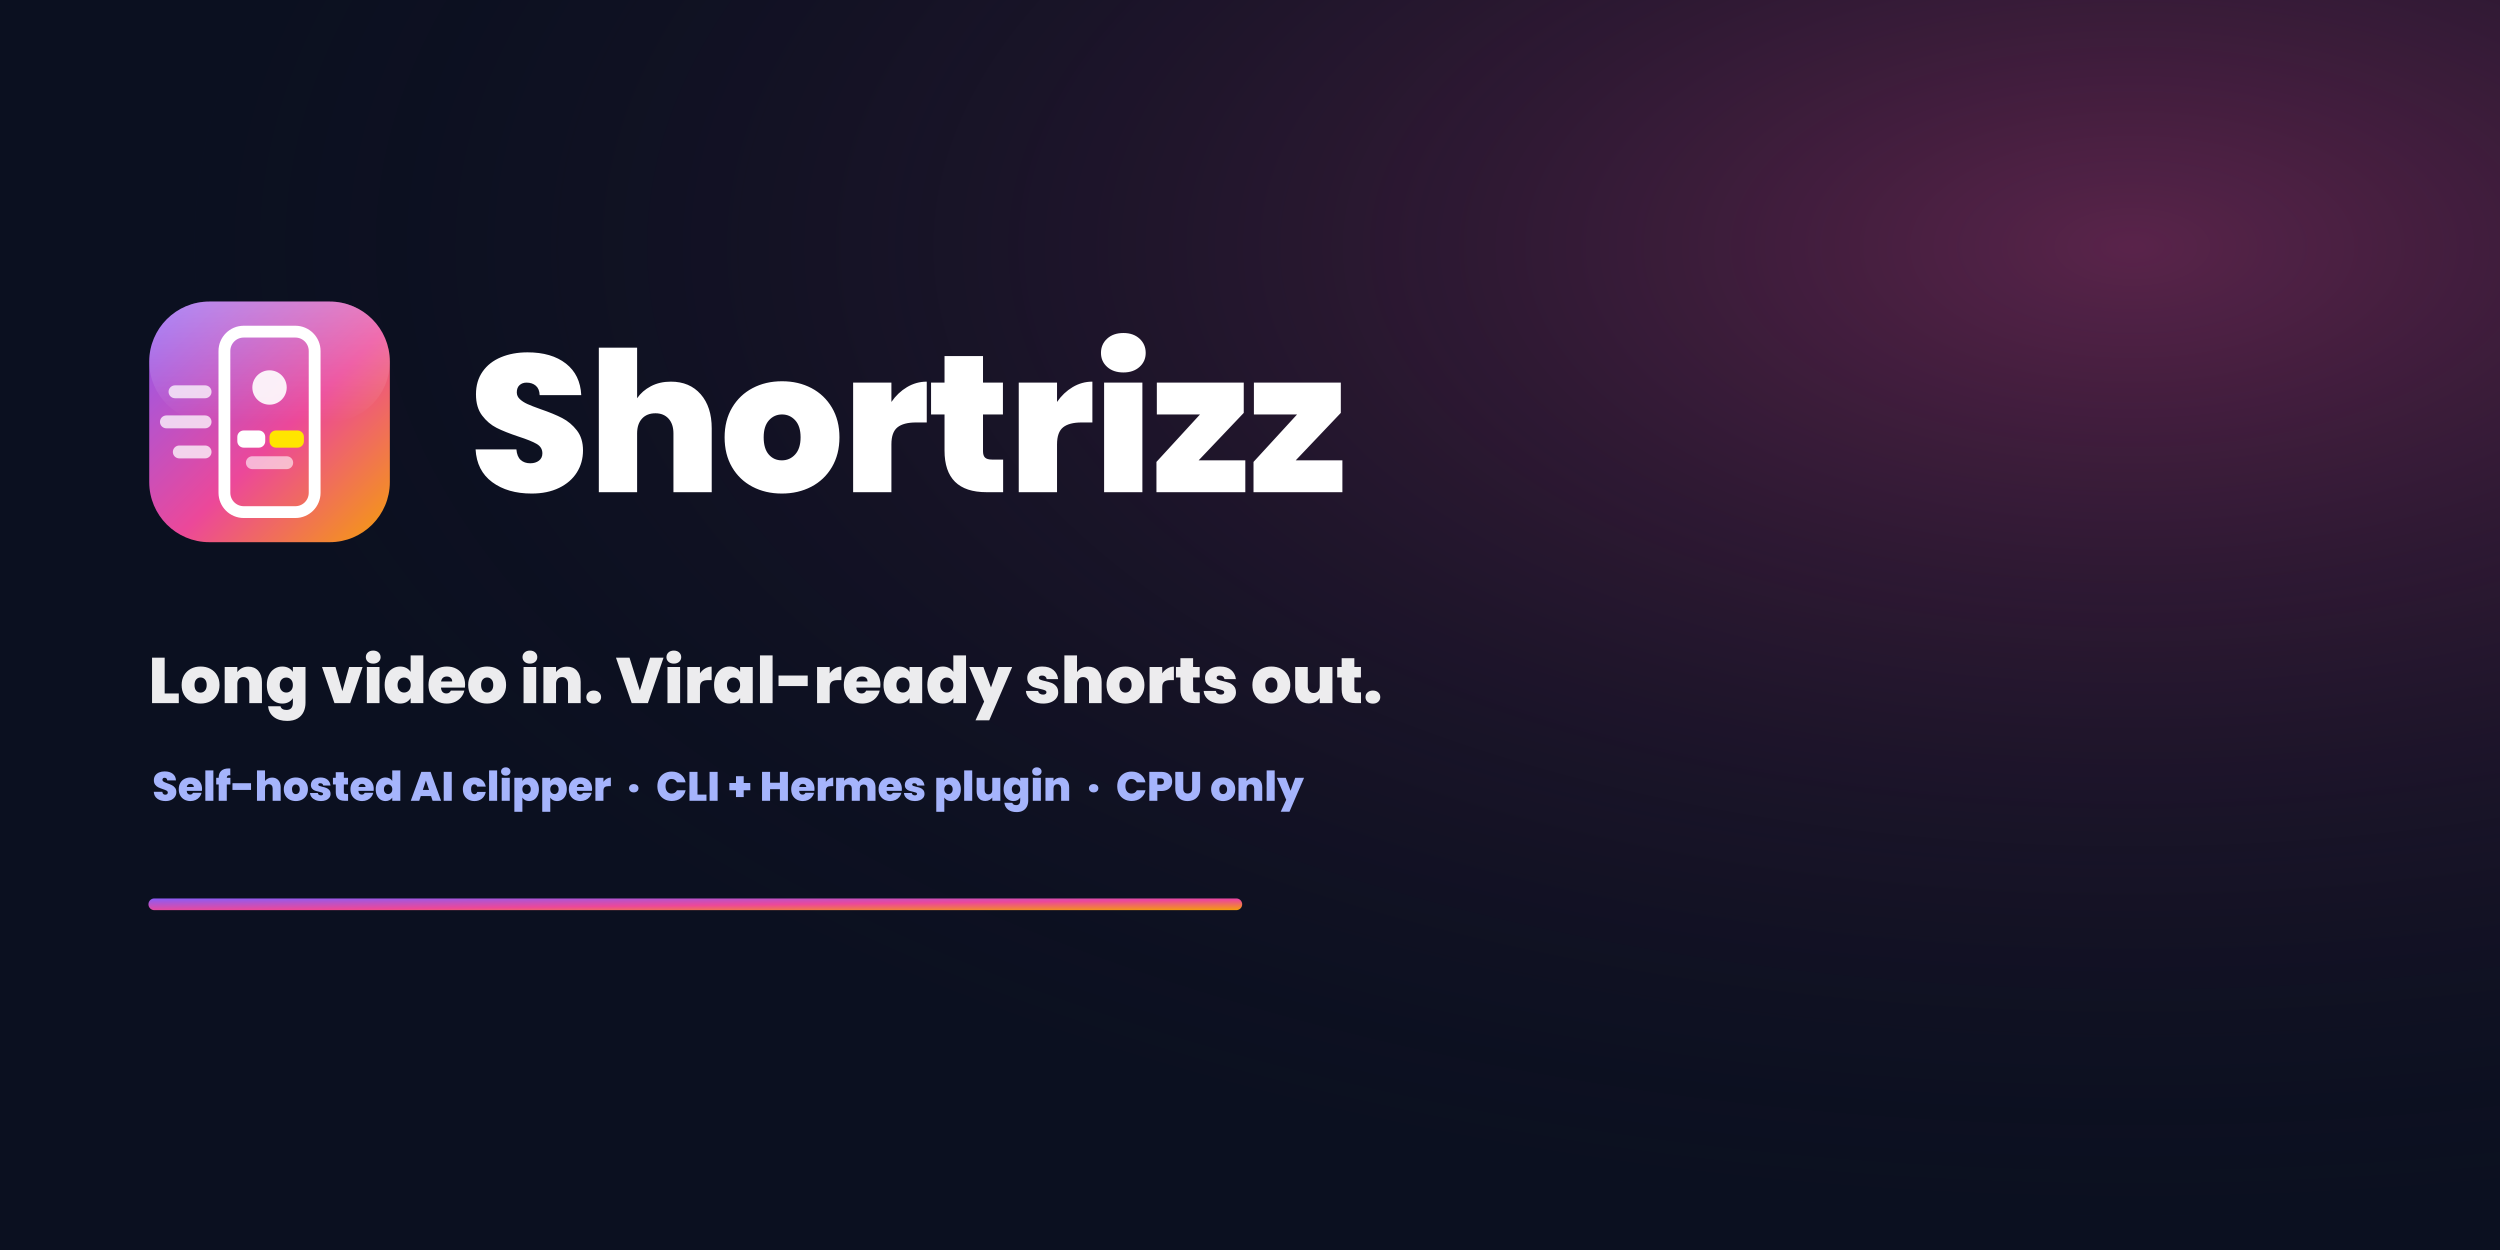
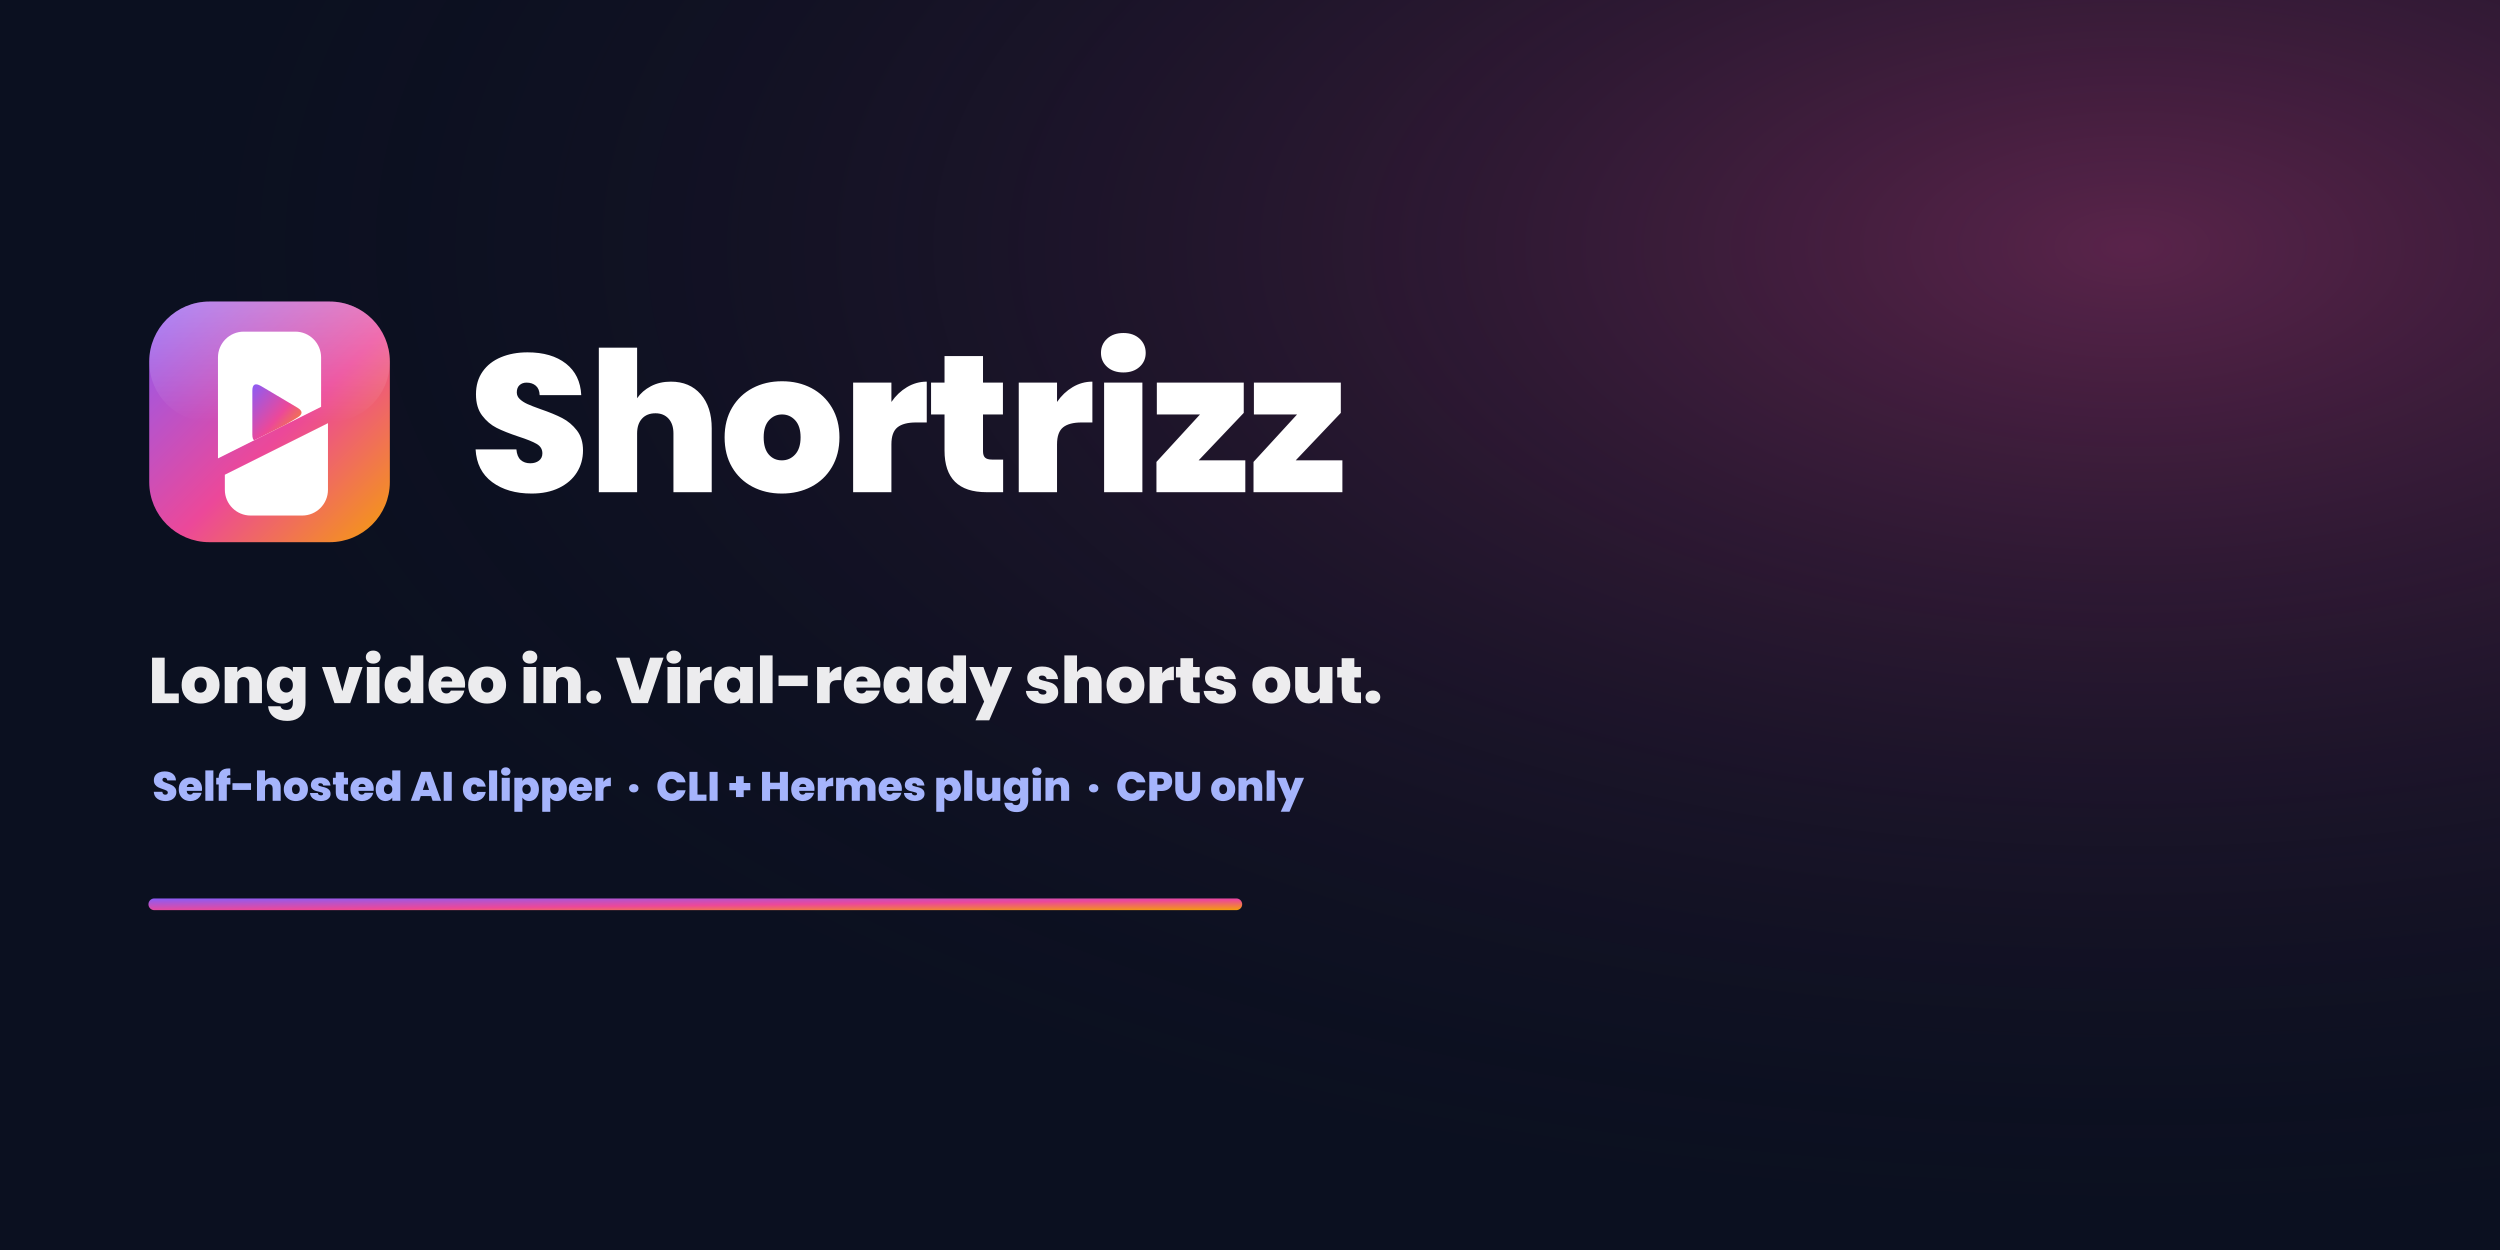
<svg xmlns="http://www.w3.org/2000/svg" width="1280" height="640" viewBox="0 0 1280 640">
  <defs>
    <linearGradient id="g" x1="0" y1="0" x2="1" y2="1">
      <stop offset="0" stop-color="#8b5cf6" />
      <stop offset="0.55" stop-color="#ec4899" />
      <stop offset="1" stop-color="#f59e0b" />
    </linearGradient>
    <linearGradient id="s" x1="0" y1="0" x2="0" y2="1">
      <stop offset="0" stop-color="#ffffff" stop-opacity="0.28" />
      <stop offset="1" stop-color="#ffffff" stop-opacity="0" />
    </linearGradient>
    <radialGradient id="glow" cx="0.85" cy="0.2" r="0.8">
      <stop offset="0" stop-color="#ec4899" stop-opacity="0.35" />
      <stop offset="1" stop-color="#0b1020" stop-opacity="0" />
    </radialGradient>
    <clipPath id="ph">
      <rect width="216" height="384" rx="22" />
    </clipPath>
  </defs>
  <rect width="1280" height="640" fill="#0b1020" />
  <rect width="1280" height="640" fill="url(#glow)" />
  <g transform="translate(72 150) scale(1.1)">
    <g transform="translate(0 0)">
+       <defs>
+         <clipPath id="bnt">
+           <path d="M0 0 H120 V35 L0 95 Z" />
+         </clipPath>
+         <clipPath id="bnb">
+           <path d="M0 101 L120 41 V120 H0 Z" />
+         </clipPath>
+       </defs>
      <rect x="4" y="4" width="112" height="112" rx="28" fill="url(#g)" />
      <rect x="4" y="4" width="112" height="56" rx="28" fill="url(#s)" />
-       <rect x="39" y="18" width="42" height="84" rx="9" fill="none" stroke="#ffffff" stroke-width="5.5" />
-       <circle cx="60" cy="44" r="8" fill="#ffffff" opacity="0.9" />
-       <rect x="45" y="64" width="13" height="8" rx="3" fill="#ffffff" />
-       <rect x="60" y="64" width="16" height="8" rx="3" fill="#ffe500" />
-       <rect x="49" y="76" width="22" height="6" rx="3" fill="#ffffff" opacity="0.6" />
-       <path d="M16 46 h14 M12 60 h18 M18 74 h12" stroke="#ffffff" stroke-width="6" stroke-linecap="round" opacity="0.75" />
+       <g clip-path="url(#bnt)">
+         <path fill="#ffffff" d="M48 18 H72 A12 12 0 0 1 84 30 V90 A12 12 0 0 1 72 102 H48 A12 12 0 0 1 36 90 V30 A12 12 0 0 1 48 18 Z" />
+         <path fill="url(#g)" d="M52 45.5 Q52 41 56 43.3 L73 53.4 Q76.8 55.7 73 58 L56 68.1 Q52 70.4 52 65.9 Z" />
+       </g>
+       <g transform="translate(3.2 1.6)">
+         <g clip-path="url(#bnb)">
+           <path fill="#ffffff" d="M48 18 H72 A12 12 0 0 1 84 30 V90 A12 12 0 0 1 72 102 H48 A12 12 0 0 1 36 90 V30 A12 12 0 0 1 48 18 Z" />
+           <path fill="url(#g)" d="M52 45.5 Q52 41 56 43.3 L73 53.4 Q76.8 55.7 73 58 L56 68.1 Q52 70.4 52 65.9 Z" />
+         </g>
+       </g>
    </g>
  </g>
  <g transform="translate(240 252)" fill="#ffffff">
    <path d="M3.5 -21.9H24.4Q24.7 -18.2 26.6 -16.5Q28.5 -14.8 31.5 -14.8Q34.2 -14.8 35.95 -16.15Q37.7 -17.5 37.7 -19.9Q37.7 -23.0 34.8 -24.7Q31.9 -26.4 25.4 -28.5Q18.5 -30.8 14.25 -32.95Q10.0 -35.1 6.85 -39.25Q3.7 -43.4 3.7 -50.1Q3.7 -56.9 7.1 -61.75Q10.5 -66.6 16.5 -69.1Q22.5 -71.6 30.1 -71.6Q42.4 -71.6 49.75 -65.85Q57.1 -60.1 57.6 -49.7H36.3Q36.2 -52.9 34.35 -54.5Q32.5 -56.1 29.6 -56.1Q27.4 -56.1 26.0 -54.8Q24.6 -53.5 24.6 -51.1Q24.6 -49.1 26.15 -47.65Q27.7 -46.2 30 -45.15Q32.3 -44.1 36.8 -42.5Q43.5 -40.2 47.85 -37.95Q52.2 -35.7 55.35 -31.65Q58.5 -27.6 58.5 -21.4Q58.5 -15.1 55.35 -10.1Q52.2 -5.1 46.25 -2.2Q40.3 0.7 32.2 0.7Q19.9 0.7 12 -5.15Q4.1 -11.0 3.5 -21.9ZM124.4 -32.7V0.0H104.8V-30.1Q104.8 -34.9 102.3 -37.65Q99.8 -40.4 95.6 -40.4Q91.2 -40.4 88.7 -37.65Q86.2 -34.9 86.2 -30.1V0.0H66.6V-74.0H86.2V-48.1Q88.8 -51.9 93.25 -54.25Q97.7 -56.6 103.5 -56.6Q113.1 -56.6 118.75 -50.15Q124.4 -43.7 124.4 -32.7ZM131 -28.1Q131 -36.8 134.85 -43.3Q138.7 -49.8 145.35 -53.3Q152 -56.8 160.4 -56.8Q168.8 -56.8 175.45 -53.3Q182.1 -49.8 185.95 -43.3Q189.8 -36.8 189.8 -28.1Q189.8 -19.4 185.95 -12.85Q182.1 -6.3 175.4 -2.8Q168.7 0.7 160.3 0.7Q151.9 0.7 145.25 -2.8Q138.6 -6.3 134.8 -12.8Q131 -19.3 131 -28.1ZM169.9 -28.1Q169.9 -33.8 167.15 -36.8Q164.4 -39.8 160.4 -39.8Q156.4 -39.8 153.7 -36.8Q151 -33.8 151 -28.1Q151 -22.3 153.6 -19.3Q156.2 -16.3 160.3 -16.3Q164.4 -16.3 167.15 -19.35Q169.9 -22.4 169.9 -28.1ZM234.5 -56.6V-35.7H229Q222.6 -35.7 219.5 -33.2Q216.4 -30.7 216.4 -24.5V0.0H196.8V-56.1H216.4V-46.2Q219.7 -51.0 224.4 -53.8Q229.1 -56.6 234.5 -56.6ZM273.6 -16.7V0.0H265.1Q243.6 0.0 243.6 -21.3V-39.8H236.7V-56.1H243.6V-69.7H263.3V-56.1H273.5V-39.8H263.3V-21.0Q263.3 -18.7 264.35 -17.7Q265.4 -16.7 267.9 -16.7ZM319.3 -56.6V-35.7H313.8Q307.4 -35.7 304.3 -33.2Q301.2 -30.7 301.2 -24.5V0.0H281.6V-56.1H301.2V-46.2Q304.5 -51.0 309.2 -53.8Q313.9 -56.6 319.3 -56.6ZM323.7 -71.3Q323.7 -75.7 326.85 -78.6Q330 -81.5 335.2 -81.5Q340.3 -81.5 343.45 -78.6Q346.6 -75.7 346.6 -71.3Q346.6 -67.0 343.45 -64.15Q340.3 -61.3 335.2 -61.3Q330 -61.3 326.85 -64.15Q323.7 -67.0 323.7 -71.3ZM344.9 -56.1V0.0H325.3V-56.1ZM373.7 -16.3H397.6V0.0H352.1V-15.5L374.4 -39.8H352.3V-56.1H396.8V-40.6ZM423.4 -16.3H447.3V0.0H401.8V-15.5L424.1 -39.8H402V-56.1H446.5V-40.6Z" />
  </g>
  <g transform="translate(76 360)" fill="#ffffff" opacity="0.92">
    <path d="M8.316 -4.95H15.543V0.0H1.848V-23.265H8.316ZM16.995 -9.273Q16.995 -12.144 18.266 -14.289Q19.536 -16.434 21.73 -17.589Q23.925 -18.744 26.697 -18.744Q29.469 -18.744 31.664 -17.589Q33.858 -16.434 35.129 -14.289Q36.399 -12.144 36.399 -9.273Q36.399 -6.402 35.129 -4.24Q33.858 -2.079 31.647 -0.924Q29.436 0.231 26.664 0.231Q23.892 0.231 21.697 -0.924Q19.503 -2.079 18.249 -4.224Q16.995 -6.369 16.995 -9.273ZM29.832 -9.273Q29.832 -11.154 28.925 -12.144Q28.017 -13.134 26.697 -13.134Q25.377 -13.134 24.486 -12.144Q23.595 -11.154 23.595 -9.273Q23.595 -7.359 24.453 -6.369Q25.311 -5.379 26.664 -5.379Q28.017 -5.379 28.925 -6.386Q29.832 -7.392 29.832 -9.273ZM58.113 -10.791V0.0H51.645V-9.933Q51.645 -11.517 50.82 -12.425Q49.995 -13.332 48.609 -13.332Q47.157 -13.332 46.332 -12.425Q45.507 -11.517 45.507 -9.933V0.0H39.039V-18.513H45.507V-15.873Q46.365 -17.127 47.817 -17.903Q49.269 -18.678 51.15 -18.678Q54.351 -18.678 56.232 -16.55Q58.113 -14.421 58.113 -10.791ZM73.953 -15.939V-18.513H80.421V-0.198Q80.421 2.409 79.431 4.505Q78.441 6.6 76.346 7.854Q74.25 9.108 71.049 9.108Q66.759 9.108 64.185 7.095Q61.611 5.082 61.248 1.617H67.617Q67.815 2.508 68.607 3.003Q69.399 3.498 70.653 3.498Q73.953 3.498 73.953 -0.198V-2.574Q73.194 -1.287 71.792 -0.528Q70.389 0.231 68.508 0.231Q66.297 0.231 64.499 -0.924Q62.7 -2.079 61.661 -4.24Q60.621 -6.402 60.621 -9.273Q60.621 -12.144 61.661 -14.289Q62.7 -16.434 64.499 -17.589Q66.297 -18.744 68.508 -18.744Q70.389 -18.744 71.792 -17.985Q73.194 -17.226 73.953 -15.939ZM70.587 -13.101Q69.135 -13.101 68.178 -12.095Q67.221 -11.088 67.221 -9.273Q67.221 -7.491 68.178 -6.452Q69.135 -5.412 70.587 -5.412Q72.006 -5.412 72.98 -6.435Q73.953 -7.458 73.953 -9.273Q73.953 -11.055 72.98 -12.078Q72.006 -13.101 70.587 -13.101ZM99.297 -6.105 102.762 -18.513H109.659L103.29 0.0H95.238L88.869 -18.513H95.766ZM111.309 -23.529Q111.309 -24.981 112.349 -25.938Q113.388 -26.895 115.104 -26.895Q116.787 -26.895 117.827 -25.938Q118.866 -24.981 118.866 -23.529Q118.866 -22.11 117.827 -21.169Q116.787 -20.229 115.104 -20.229Q113.388 -20.229 112.349 -21.169Q111.309 -22.11 111.309 -23.529ZM118.305 -18.513V0.0H111.837V-18.513ZM128.865 -18.744Q130.647 -18.744 132.049 -18.002Q133.452 -17.259 134.244 -15.972V-24.42H140.745V0.0H134.244V-2.574Q133.485 -1.287 132.099 -0.528Q130.713 0.231 128.832 0.231Q126.621 0.231 124.823 -0.924Q123.024 -2.079 121.984 -4.24Q120.945 -6.402 120.945 -9.273Q120.945 -12.144 121.984 -14.289Q123.024 -16.434 124.839 -17.589Q126.654 -18.744 128.865 -18.744ZM130.911 -13.101Q129.459 -13.101 128.502 -12.095Q127.545 -11.088 127.545 -9.273Q127.545 -7.491 128.502 -6.452Q129.459 -5.412 130.911 -5.412Q132.33 -5.412 133.304 -6.435Q134.277 -7.458 134.277 -9.273Q134.277 -11.055 133.304 -12.078Q132.33 -13.101 130.911 -13.101ZM162.03 -7.953H149.787Q149.886 -6.435 150.629 -5.693Q151.371 -4.95 152.526 -4.95Q154.143 -4.95 154.836 -6.402H161.733Q161.304 -4.488 160.067 -2.987Q158.829 -1.485 156.948 -0.627Q155.067 0.231 152.79 0.231Q150.051 0.231 147.923 -0.924Q145.794 -2.079 144.59 -4.224Q143.385 -6.369 143.385 -9.273Q143.385 -12.177 144.573 -14.306Q145.761 -16.434 147.89 -17.589Q150.018 -18.744 152.79 -18.744Q155.529 -18.744 157.641 -17.622Q159.753 -16.5 160.941 -14.405Q162.129 -12.309 162.129 -9.471Q162.129 -8.712 162.03 -7.953ZM155.529 -11.088Q155.529 -12.276 154.737 -12.953Q153.945 -13.629 152.757 -13.629Q151.569 -13.629 150.81 -12.986Q150.051 -12.342 149.82 -11.088ZM163.713 -9.273Q163.713 -12.144 164.984 -14.289Q166.254 -16.434 168.449 -17.589Q170.643 -18.744 173.415 -18.744Q176.187 -18.744 178.382 -17.589Q180.576 -16.434 181.847 -14.289Q183.117 -12.144 183.117 -9.273Q183.117 -6.402 181.847 -4.24Q180.576 -2.079 178.365 -0.924Q176.154 0.231 173.382 0.231Q170.61 0.231 168.416 -0.924Q166.221 -2.079 164.967 -4.224Q163.713 -6.369 163.713 -9.273ZM176.55 -9.273Q176.55 -11.154 175.643 -12.144Q174.735 -13.134 173.415 -13.134Q172.095 -13.134 171.204 -12.144Q170.313 -11.154 170.313 -9.273Q170.313 -7.359 171.171 -6.369Q172.029 -5.379 173.382 -5.379Q174.735 -5.379 175.643 -6.386Q176.55 -7.392 176.55 -9.273ZM191.532 -23.529Q191.532 -24.981 192.572 -25.938Q193.611 -26.895 195.327 -26.895Q197.01 -26.895 198.05 -25.938Q199.089 -24.981 199.089 -23.529Q199.089 -22.11 198.05 -21.169Q197.01 -20.229 195.327 -20.229Q193.611 -20.229 192.572 -21.169Q191.532 -22.11 191.532 -23.529ZM198.528 -18.513V0.0H192.06V-18.513ZM221.298 -10.791V0.0H214.83V-9.933Q214.83 -11.517 214.005 -12.425Q213.18 -13.332 211.794 -13.332Q210.342 -13.332 209.517 -12.425Q208.692 -11.517 208.692 -9.933V0.0H202.224V-18.513H208.692V-15.873Q209.55 -17.127 211.002 -17.903Q212.454 -18.678 214.335 -18.678Q217.536 -18.678 219.417 -16.55Q221.298 -14.421 221.298 -10.791ZM224.202 -3.069Q224.202 -4.521 225.242 -5.478Q226.281 -6.435 227.997 -6.435Q229.68 -6.435 230.72 -5.478Q231.759 -4.521 231.759 -3.069Q231.759 -1.65 230.72 -0.693Q229.68 0.264 227.997 0.264Q226.281 0.264 225.242 -0.676Q224.202 -1.617 224.202 -3.069ZM263.736 -23.265 255.717 0.0H247.434L239.382 -23.265H246.312L251.592 -6.468L256.839 -23.265ZM265.221 -23.529Q265.221 -24.981 266.26 -25.938Q267.3 -26.895 269.016 -26.895Q270.699 -26.895 271.739 -25.938Q272.778 -24.981 272.778 -23.529Q272.778 -22.11 271.739 -21.169Q270.699 -20.229 269.016 -20.229Q267.3 -20.229 266.26 -21.169Q265.221 -22.11 265.221 -23.529ZM272.217 -18.513V0.0H265.749V-18.513ZM288.354 -18.678V-11.781H286.539Q284.427 -11.781 283.404 -10.956Q282.381 -10.131 282.381 -8.085V0.0H275.913V-18.513H282.381V-15.246Q283.47 -16.83 285.021 -17.754Q286.572 -18.678 288.354 -18.678ZM297.495 -18.744Q299.409 -18.744 300.795 -17.985Q302.181 -17.226 302.94 -15.939V-18.513H309.408V0.0H302.94V-2.574Q302.181 -1.287 300.779 -0.528Q299.376 0.231 297.495 0.231Q295.284 0.231 293.486 -0.924Q291.687 -2.079 290.647 -4.24Q289.608 -6.402 289.608 -9.273Q289.608 -12.144 290.647 -14.289Q291.687 -16.434 293.486 -17.589Q295.284 -18.744 297.495 -18.744ZM299.574 -13.101Q298.122 -13.101 297.165 -12.095Q296.208 -11.088 296.208 -9.273Q296.208 -7.491 297.165 -6.452Q298.122 -5.412 299.574 -5.412Q300.993 -5.412 301.966 -6.435Q302.94 -7.458 302.94 -9.273Q302.94 -11.055 301.966 -12.078Q300.993 -13.101 299.574 -13.101ZM319.572 -24.42V0.0H313.104V-24.42ZM337.557 -14.124V-8.745H322.608V-14.124ZM354.783 -18.678V-11.781H352.968Q350.856 -11.781 349.833 -10.956Q348.81 -10.131 348.81 -8.085V0.0H342.342V-18.513H348.81V-15.246Q349.899 -16.83 351.45 -17.754Q353.001 -18.678 354.783 -18.678ZM374.682 -7.953H362.439Q362.538 -6.435 363.28 -5.693Q364.023 -4.95 365.178 -4.95Q366.795 -4.95 367.488 -6.402H374.385Q373.956 -4.488 372.718 -2.987Q371.481 -1.485 369.6 -0.627Q367.719 0.231 365.442 0.231Q362.703 0.231 360.574 -0.924Q358.446 -2.079 357.241 -4.224Q356.037 -6.369 356.037 -9.273Q356.037 -12.177 357.225 -14.306Q358.413 -16.434 360.541 -17.589Q362.67 -18.744 365.442 -18.744Q368.181 -18.744 370.293 -17.622Q372.405 -16.5 373.593 -14.405Q374.781 -12.309 374.781 -9.471Q374.781 -8.712 374.682 -7.953ZM368.181 -11.088Q368.181 -12.276 367.389 -12.953Q366.597 -13.629 365.409 -13.629Q364.221 -13.629 363.462 -12.986Q362.703 -12.342 362.472 -11.088ZM384.252 -18.744Q386.166 -18.744 387.552 -17.985Q388.938 -17.226 389.697 -15.939V-18.513H396.165V0.0H389.697V-2.574Q388.938 -1.287 387.535 -0.528Q386.133 0.231 384.252 0.231Q382.041 0.231 380.242 -0.924Q378.444 -2.079 377.404 -4.24Q376.365 -6.402 376.365 -9.273Q376.365 -12.144 377.404 -14.289Q378.444 -16.434 380.242 -17.589Q382.041 -18.744 384.252 -18.744ZM386.331 -13.101Q384.879 -13.101 383.922 -12.095Q382.965 -11.088 382.965 -9.273Q382.965 -7.491 383.922 -6.452Q384.879 -5.412 386.331 -5.412Q387.75 -5.412 388.723 -6.435Q389.697 -7.458 389.697 -9.273Q389.697 -11.055 388.723 -12.078Q387.75 -13.101 386.331 -13.101ZM406.725 -18.744Q408.507 -18.744 409.909 -18.002Q411.312 -17.259 412.104 -15.972V-24.42H418.605V0.0H412.104V-2.574Q411.345 -1.287 409.959 -0.528Q408.573 0.231 406.692 0.231Q404.481 0.231 402.682 -0.924Q400.884 -2.079 399.844 -4.24Q398.805 -6.402 398.805 -9.273Q398.805 -12.144 399.844 -14.289Q400.884 -16.434 402.699 -17.589Q404.514 -18.744 406.725 -18.744ZM408.771 -13.101Q407.319 -13.101 406.362 -12.095Q405.405 -11.088 405.405 -9.273Q405.405 -7.491 406.362 -6.452Q407.319 -5.412 408.771 -5.412Q410.19 -5.412 411.163 -6.435Q412.137 -7.458 412.137 -9.273Q412.137 -11.055 411.163 -12.078Q410.19 -13.101 408.771 -13.101ZM442.233 -18.513 430.485 8.811H423.456L427.878 -0.792L420.288 -18.513H427.482L431.376 -8.019L435.138 -18.513ZM449.262 -6.237H455.532Q455.664 -5.346 456.357 -4.851Q457.05 -4.356 458.073 -4.356Q458.865 -4.356 459.327 -4.686Q459.789 -5.016 459.789 -5.544Q459.789 -6.237 459.03 -6.567Q458.271 -6.897 456.522 -7.293Q454.542 -7.689 453.222 -8.184Q451.902 -8.679 450.928 -9.801Q449.955 -10.923 449.955 -12.837Q449.955 -14.487 450.846 -15.823Q451.737 -17.16 453.469 -17.952Q455.202 -18.744 457.644 -18.744Q461.274 -18.744 463.353 -16.962Q465.432 -15.18 465.762 -12.276H459.921Q459.756 -13.167 459.145 -13.646Q458.535 -14.124 457.512 -14.124Q456.72 -14.124 456.307 -13.827Q455.895 -13.53 455.895 -13.002Q455.895 -12.342 456.654 -11.995Q457.413 -11.649 459.096 -11.286Q461.109 -10.857 462.445 -10.329Q463.782 -9.801 464.788 -8.63Q465.795 -7.458 465.795 -5.445Q465.795 -3.828 464.854 -2.541Q463.914 -1.254 462.181 -0.511Q460.449 0.231 458.106 0.231Q455.598 0.231 453.634 -0.61Q451.671 -1.452 450.532 -2.921Q449.394 -4.389 449.262 -6.237ZM488.037 -10.791V0.0H481.569V-9.933Q481.569 -11.517 480.744 -12.425Q479.919 -13.332 478.533 -13.332Q477.081 -13.332 476.256 -12.425Q475.431 -11.517 475.431 -9.933V0.0H468.963V-24.42H475.431V-15.873Q476.289 -17.127 477.757 -17.903Q479.226 -18.678 481.14 -18.678Q484.308 -18.678 486.172 -16.55Q488.037 -14.421 488.037 -10.791ZM490.545 -9.273Q490.545 -12.144 491.815 -14.289Q493.086 -16.434 495.28 -17.589Q497.475 -18.744 500.247 -18.744Q503.019 -18.744 505.213 -17.589Q507.408 -16.434 508.678 -14.289Q509.949 -12.144 509.949 -9.273Q509.949 -6.402 508.678 -4.24Q507.408 -2.079 505.197 -0.924Q502.986 0.231 500.214 0.231Q497.442 0.231 495.247 -0.924Q493.053 -2.079 491.799 -4.224Q490.545 -6.369 490.545 -9.273ZM503.382 -9.273Q503.382 -11.154 502.474 -12.144Q501.567 -13.134 500.247 -13.134Q498.927 -13.134 498.036 -12.144Q497.145 -11.154 497.145 -9.273Q497.145 -7.359 498.003 -6.369Q498.861 -5.379 500.214 -5.379Q501.567 -5.379 502.474 -6.386Q503.382 -7.392 503.382 -9.273ZM525.03 -18.678V-11.781H523.215Q521.103 -11.781 520.08 -10.956Q519.057 -10.131 519.057 -8.085V0.0H512.589V-18.513H519.057V-15.246Q520.146 -16.83 521.697 -17.754Q523.248 -18.678 525.03 -18.678ZM538.263 -5.511V0.0H535.458Q528.363 0.0 528.363 -7.029V-13.134H526.086V-18.513H528.363V-23.001H534.864V-18.513H538.23V-13.134H534.864V-6.93Q534.864 -6.171 535.21 -5.841Q535.557 -5.511 536.382 -5.511ZM540.276 -6.237H546.546Q546.678 -5.346 547.371 -4.851Q548.064 -4.356 549.087 -4.356Q549.879 -4.356 550.341 -4.686Q550.803 -5.016 550.803 -5.544Q550.803 -6.237 550.044 -6.567Q549.285 -6.897 547.536 -7.293Q545.556 -7.689 544.236 -8.184Q542.916 -8.679 541.942 -9.801Q540.969 -10.923 540.969 -12.837Q540.969 -14.487 541.86 -15.823Q542.751 -17.16 544.483 -17.952Q546.216 -18.744 548.658 -18.744Q552.288 -18.744 554.367 -16.962Q556.446 -15.18 556.776 -12.276H550.935Q550.77 -13.167 550.159 -13.646Q549.549 -14.124 548.526 -14.124Q547.734 -14.124 547.321 -13.827Q546.909 -13.53 546.909 -13.002Q546.909 -12.342 547.668 -11.995Q548.427 -11.649 550.11 -11.286Q552.123 -10.857 553.459 -10.329Q554.796 -9.801 555.802 -8.63Q556.809 -7.458 556.809 -5.445Q556.809 -3.828 555.868 -2.541Q554.928 -1.254 553.195 -0.511Q551.463 0.231 549.12 0.231Q546.612 0.231 544.648 -0.61Q542.685 -1.452 541.546 -2.921Q540.408 -4.389 540.276 -6.237ZM565.224 -9.273Q565.224 -12.144 566.494 -14.289Q567.765 -16.434 569.959 -17.589Q572.154 -18.744 574.926 -18.744Q577.698 -18.744 579.892 -17.589Q582.087 -16.434 583.357 -14.289Q584.628 -12.144 584.628 -9.273Q584.628 -6.402 583.357 -4.24Q582.087 -2.079 579.876 -0.924Q577.665 0.231 574.893 0.231Q572.121 0.231 569.926 -0.924Q567.732 -2.079 566.478 -4.224Q565.224 -6.369 565.224 -9.273ZM578.061 -9.273Q578.061 -11.154 577.153 -12.144Q576.246 -13.134 574.926 -13.134Q573.606 -13.134 572.715 -12.144Q571.824 -11.154 571.824 -9.273Q571.824 -7.359 572.682 -6.369Q573.54 -5.379 574.893 -5.379Q576.246 -5.379 577.153 -6.386Q578.061 -7.392 578.061 -9.273ZM606.21 -18.513V0.0H599.709V-2.64Q598.884 -1.386 597.432 -0.611Q595.98 0.165 594.099 0.165Q590.865 0.165 589 -1.964Q587.136 -4.092 587.136 -7.755V-18.513H593.571V-8.58Q593.571 -6.996 594.412 -6.088Q595.254 -5.181 596.64 -5.181Q598.059 -5.181 598.884 -6.088Q599.709 -6.996 599.709 -8.58V-18.513ZM620.829 -5.511V0.0H618.024Q610.929 0.0 610.929 -7.029V-13.134H608.652V-18.513H610.929V-23.001H617.43V-18.513H620.796V-13.134H617.43V-6.93Q617.43 -6.171 617.776 -5.841Q618.123 -5.511 618.948 -5.511ZM623.139 -3.069Q623.139 -4.521 624.178 -5.478Q625.218 -6.435 626.934 -6.435Q628.617 -6.435 629.656 -5.478Q630.696 -4.521 630.696 -3.069Q630.696 -1.65 629.656 -0.693Q628.617 0.264 626.934 0.264Q625.218 0.264 624.178 -0.676Q623.139 -1.617 623.139 -3.069Z" />
  </g>
  <g transform="translate(78 410)" fill="#a5b4fc">
    <path d="M0.735 -4.599H5.124Q5.187 -3.822 5.586 -3.465Q5.985 -3.108 6.615 -3.108Q7.182 -3.108 7.55 -3.392Q7.917 -3.675 7.917 -4.179Q7.917 -4.83 7.308 -5.187Q6.699 -5.544 5.334 -5.985Q3.885 -6.468 2.993 -6.92Q2.1 -7.371 1.439 -8.242Q0.777 -9.114 0.777 -10.521Q0.777 -11.949 1.491 -12.968Q2.205 -13.986 3.465 -14.511Q4.725 -15.036 6.321 -15.036Q8.904 -15.036 10.448 -13.829Q11.991 -12.621 12.096 -10.437H7.623Q7.602 -11.109 7.213 -11.445Q6.825 -11.781 6.216 -11.781Q5.754 -11.781 5.46 -11.508Q5.166 -11.235 5.166 -10.731Q5.166 -10.311 5.492 -10.006Q5.817 -9.702 6.3 -9.482Q6.783 -9.261 7.728 -8.925Q9.135 -8.442 10.049 -7.97Q10.962 -7.497 11.623 -6.647Q12.285 -5.796 12.285 -4.494Q12.285 -3.171 11.623 -2.121Q10.962 -1.071 9.713 -0.462Q8.463 0.147 6.762 0.147Q4.179 0.147 2.52 -1.082Q0.861 -2.31 0.735 -4.599ZM25.389 -5.061H17.598Q17.661 -4.095 18.134 -3.623Q18.606 -3.15 19.341 -3.15Q20.37 -3.15 20.811 -4.074H25.2Q24.927 -2.856 24.14 -1.901Q23.352 -0.945 22.155 -0.399Q20.958 0.147 19.509 0.147Q17.766 0.147 16.412 -0.588Q15.057 -1.323 14.291 -2.688Q13.524 -4.053 13.524 -5.901Q13.524 -7.749 14.28 -9.104Q15.036 -10.458 16.391 -11.193Q17.745 -11.928 19.509 -11.928Q21.252 -11.928 22.596 -11.214Q23.94 -10.5 24.696 -9.166Q25.452 -7.833 25.452 -6.027Q25.452 -5.544 25.389 -5.061ZM21.252 -7.056Q21.252 -7.812 20.748 -8.242Q20.244 -8.673 19.488 -8.673Q18.732 -8.673 18.249 -8.264Q17.766 -7.854 17.619 -7.056ZM31.248 -15.54V0.0H27.132V-15.54ZM39.963 -8.358H38.115V0.0H33.978V-8.358H32.697V-11.781H33.978V-11.886Q33.978 -14.154 35.312 -15.362Q36.645 -16.569 39.144 -16.569Q39.648 -16.569 39.921 -16.548V-13.041Q39.753 -13.062 39.459 -13.062Q38.787 -13.062 38.472 -12.758Q38.157 -12.453 38.115 -11.781H39.963ZM50.526 -8.988V-5.565H41.013V-8.988ZM65.709 -6.867V0.0H61.593V-6.321Q61.593 -7.329 61.068 -7.907Q60.543 -8.484 59.661 -8.484Q58.737 -8.484 58.212 -7.907Q57.687 -7.329 57.687 -6.321V0.0H53.571V-15.54H57.687V-10.101Q58.233 -10.899 59.168 -11.393Q60.102 -11.886 61.32 -11.886Q63.336 -11.886 64.523 -10.532Q65.709 -9.177 65.709 -6.867ZM67.305 -5.901Q67.305 -7.728 68.114 -9.093Q68.922 -10.458 70.319 -11.193Q71.715 -11.928 73.479 -11.928Q75.243 -11.928 76.639 -11.193Q78.036 -10.458 78.845 -9.093Q79.653 -7.728 79.653 -5.901Q79.653 -4.074 78.845 -2.699Q78.036 -1.323 76.629 -0.588Q75.222 0.147 73.458 0.147Q71.694 0.147 70.297 -0.588Q68.901 -1.323 68.103 -2.688Q67.305 -4.053 67.305 -5.901ZM75.474 -5.901Q75.474 -7.098 74.897 -7.728Q74.319 -8.358 73.479 -8.358Q72.639 -8.358 72.072 -7.728Q71.505 -7.098 71.505 -5.901Q71.505 -4.683 72.051 -4.053Q72.597 -3.423 73.458 -3.423Q74.319 -3.423 74.897 -4.064Q75.474 -4.704 75.474 -5.901ZM80.724 -3.969H84.714Q84.798 -3.402 85.239 -3.087Q85.68 -2.772 86.331 -2.772Q86.835 -2.772 87.129 -2.982Q87.423 -3.192 87.423 -3.528Q87.423 -3.969 86.94 -4.179Q86.457 -4.389 85.344 -4.641Q84.084 -4.893 83.244 -5.208Q82.404 -5.523 81.785 -6.237Q81.165 -6.951 81.165 -8.169Q81.165 -9.219 81.732 -10.07Q82.299 -10.92 83.401 -11.424Q84.504 -11.928 86.058 -11.928Q88.368 -11.928 89.691 -10.794Q91.014 -9.66 91.224 -7.812H87.507Q87.402 -8.379 87.014 -8.684Q86.625 -8.988 85.974 -8.988Q85.47 -8.988 85.208 -8.799Q84.945 -8.61 84.945 -8.274Q84.945 -7.854 85.428 -7.633Q85.911 -7.413 86.982 -7.182Q88.263 -6.909 89.114 -6.573Q89.964 -6.237 90.605 -5.492Q91.245 -4.746 91.245 -3.465Q91.245 -2.436 90.647 -1.617Q90.048 -0.798 88.946 -0.326Q87.843 0.147 86.352 0.147Q84.756 0.147 83.507 -0.389Q82.257 -0.924 81.532 -1.859Q80.808 -2.793 80.724 -3.969ZM100.212 -3.507V0.0H98.427Q93.912 0.0 93.912 -4.473V-8.358H92.463V-11.781H93.912V-14.637H98.049V-11.781H100.191V-8.358H98.049V-4.41Q98.049 -3.927 98.27 -3.717Q98.49 -3.507 99.015 -3.507ZM113.295 -5.061H105.504Q105.567 -4.095 106.04 -3.623Q106.512 -3.15 107.247 -3.15Q108.276 -3.15 108.717 -4.074H113.106Q112.833 -2.856 112.046 -1.901Q111.258 -0.945 110.061 -0.399Q108.864 0.147 107.415 0.147Q105.672 0.147 104.318 -0.588Q102.963 -1.323 102.197 -2.688Q101.43 -4.053 101.43 -5.901Q101.43 -7.749 102.186 -9.104Q102.942 -10.458 104.297 -11.193Q105.651 -11.928 107.415 -11.928Q109.158 -11.928 110.502 -11.214Q111.846 -10.5 112.602 -9.166Q113.358 -7.833 113.358 -6.027Q113.358 -5.544 113.295 -5.061ZM109.158 -7.056Q109.158 -7.812 108.654 -8.242Q108.15 -8.673 107.394 -8.673Q106.638 -8.673 106.155 -8.264Q105.672 -7.854 105.525 -7.056ZM119.406 -11.928Q120.54 -11.928 121.433 -11.456Q122.325 -10.983 122.829 -10.164V-15.54H126.966V0.0H122.829V-1.638Q122.346 -0.819 121.464 -0.336Q120.582 0.147 119.385 0.147Q117.978 0.147 116.834 -0.588Q115.689 -1.323 115.028 -2.699Q114.366 -4.074 114.366 -5.901Q114.366 -7.728 115.028 -9.093Q115.689 -10.458 116.844 -11.193Q117.999 -11.928 119.406 -11.928ZM120.708 -8.337Q119.784 -8.337 119.175 -7.697Q118.566 -7.056 118.566 -5.901Q118.566 -4.767 119.175 -4.106Q119.784 -3.444 120.708 -3.444Q121.611 -3.444 122.231 -4.095Q122.85 -4.746 122.85 -5.901Q122.85 -7.035 122.231 -7.686Q121.611 -8.337 120.708 -8.337ZM142.695 -2.415H137.445L136.647 0.0H132.321L137.718 -14.805H142.464L147.84 0.0H143.493ZM141.666 -5.565 140.07 -10.353 138.495 -5.565ZM153.3 -14.805V0.0H149.184V-14.805ZM164.955 -11.928Q167.202 -11.928 168.735 -10.7Q170.268 -9.471 170.709 -7.266H166.341Q165.963 -8.421 164.871 -8.421Q164.094 -8.421 163.642 -7.781Q163.191 -7.14 163.191 -5.901Q163.191 -4.662 163.642 -4.011Q164.094 -3.36 164.871 -3.36Q165.984 -3.36 166.341 -4.515H170.709Q170.268 -2.331 168.735 -1.092Q167.202 0.147 164.955 0.147Q163.212 0.147 161.857 -0.588Q160.503 -1.323 159.747 -2.688Q158.991 -4.053 158.991 -5.901Q158.991 -7.728 159.747 -9.093Q160.503 -10.458 161.857 -11.193Q163.212 -11.928 164.955 -11.928ZM176.526 -15.54V0.0H172.41V-15.54ZM178.542 -14.973Q178.542 -15.897 179.204 -16.506Q179.865 -17.115 180.957 -17.115Q182.028 -17.115 182.69 -16.506Q183.351 -15.897 183.351 -14.973Q183.351 -14.07 182.69 -13.472Q182.028 -12.873 180.957 -12.873Q179.865 -12.873 179.204 -13.472Q178.542 -14.07 178.542 -14.973ZM182.994 -11.781V0.0H178.878V-11.781ZM192.906 -11.928Q194.313 -11.928 195.457 -11.193Q196.602 -10.458 197.263 -9.093Q197.925 -7.728 197.925 -5.901Q197.925 -4.074 197.263 -2.699Q196.602 -1.323 195.457 -0.588Q194.313 0.147 192.906 0.147Q191.709 0.147 190.837 -0.336Q189.966 -0.819 189.462 -1.638V5.628H185.346V-11.781H189.462V-10.143Q189.945 -10.962 190.827 -11.445Q191.709 -11.928 192.906 -11.928ZM191.604 -8.337Q190.701 -8.337 190.082 -7.686Q189.462 -7.035 189.462 -5.901Q189.462 -4.746 190.082 -4.095Q190.701 -3.444 191.604 -3.444Q192.507 -3.444 193.126 -4.106Q193.746 -4.767 193.746 -5.901Q193.746 -7.056 193.126 -7.697Q192.507 -8.337 191.604 -8.337ZM207.186 -11.928Q208.593 -11.928 209.737 -11.193Q210.882 -10.458 211.543 -9.093Q212.205 -7.728 212.205 -5.901Q212.205 -4.074 211.543 -2.699Q210.882 -1.323 209.737 -0.588Q208.593 0.147 207.186 0.147Q205.989 0.147 205.117 -0.336Q204.246 -0.819 203.742 -1.638V5.628H199.626V-11.781H203.742V-10.143Q204.225 -10.962 205.107 -11.445Q205.989 -11.928 207.186 -11.928ZM205.884 -8.337Q204.981 -8.337 204.361 -7.686Q203.742 -7.035 203.742 -5.901Q203.742 -4.746 204.361 -4.095Q204.981 -3.444 205.884 -3.444Q206.787 -3.444 207.406 -4.106Q208.026 -4.767 208.026 -5.901Q208.026 -7.056 207.406 -7.697Q206.787 -8.337 205.884 -8.337ZM225.099 -5.061H217.308Q217.371 -4.095 217.844 -3.623Q218.316 -3.15 219.051 -3.15Q220.08 -3.15 220.521 -4.074H224.91Q224.637 -2.856 223.849 -1.901Q223.062 -0.945 221.865 -0.399Q220.668 0.147 219.219 0.147Q217.476 0.147 216.121 -0.588Q214.767 -1.323 214 -2.688Q213.234 -4.053 213.234 -5.901Q213.234 -7.749 213.99 -9.104Q214.746 -10.458 216.1 -11.193Q217.455 -11.928 219.219 -11.928Q220.962 -11.928 222.306 -11.214Q223.65 -10.5 224.406 -9.166Q225.162 -7.833 225.162 -6.027Q225.162 -5.544 225.099 -5.061ZM220.962 -7.056Q220.962 -7.812 220.458 -8.242Q219.954 -8.673 219.198 -8.673Q218.442 -8.673 217.959 -8.264Q217.476 -7.854 217.329 -7.056ZM234.759 -11.886V-7.497H233.604Q232.26 -7.497 231.609 -6.972Q230.958 -6.447 230.958 -5.145V0.0H226.842V-11.781H230.958V-9.702Q231.651 -10.71 232.638 -11.298Q233.625 -11.886 234.759 -11.886ZM244.083 -6.405Q244.083 -7.329 244.745 -7.938Q245.406 -8.547 246.498 -8.547Q247.569 -8.547 248.231 -7.938Q248.892 -7.329 248.892 -6.405Q248.892 -5.502 248.231 -4.893Q247.569 -4.284 246.498 -4.284Q245.406 -4.284 244.745 -4.883Q244.083 -5.481 244.083 -6.405ZM265.944 -14.952Q268.716 -14.952 270.606 -13.472Q272.496 -11.991 273.042 -9.45H268.611Q268.212 -10.29 267.509 -10.731Q266.805 -11.172 265.881 -11.172Q264.453 -11.172 263.603 -10.154Q262.752 -9.135 262.752 -7.434Q262.752 -5.712 263.603 -4.694Q264.453 -3.675 265.881 -3.675Q266.805 -3.675 267.509 -4.116Q268.212 -4.557 268.611 -5.397H273.042Q272.496 -2.856 270.606 -1.376Q268.716 0.105 265.944 0.105Q263.76 0.105 262.08 -0.851Q260.4 -1.806 259.487 -3.518Q258.573 -5.229 258.573 -7.434Q258.573 -9.618 259.487 -11.329Q260.4 -13.041 262.08 -13.997Q263.76 -14.952 265.944 -14.952ZM279.111 -3.15H283.71V0.0H274.995V-14.805H279.111ZM289.422 -14.805V0.0H285.306V-14.805ZM306.159 -5.376H302.778V-1.89H298.83V-5.376H295.428V-9.093H298.83V-12.6H302.778V-9.093H306.159ZM325.416 -14.805V0.0H321.3V-5.943H316.281V0.0H312.165V-14.805H316.281V-9.24H321.3V-14.805ZM338.961 -5.061H331.17Q331.233 -4.095 331.706 -3.623Q332.178 -3.15 332.913 -3.15Q333.942 -3.15 334.383 -4.074H338.772Q338.499 -2.856 337.712 -1.901Q336.924 -0.945 335.727 -0.399Q334.53 0.147 333.081 0.147Q331.338 0.147 329.984 -0.588Q328.629 -1.323 327.863 -2.688Q327.096 -4.053 327.096 -5.901Q327.096 -7.749 327.852 -9.104Q328.608 -10.458 329.963 -11.193Q331.317 -11.928 333.081 -11.928Q334.824 -11.928 336.168 -11.214Q337.512 -10.5 338.268 -9.166Q339.024 -7.833 339.024 -6.027Q339.024 -5.544 338.961 -5.061ZM334.824 -7.056Q334.824 -7.812 334.32 -8.242Q333.816 -8.673 333.06 -8.673Q332.304 -8.673 331.821 -8.264Q331.338 -7.854 331.191 -7.056ZM348.621 -11.886V-7.497H347.466Q346.122 -7.497 345.471 -6.972Q344.82 -6.447 344.82 -5.145V0.0H340.704V-11.781H344.82V-9.702Q345.513 -10.71 346.5 -11.298Q347.487 -11.886 348.621 -11.886ZM370.251 -6.867V0.0H366.135V-6.321Q366.135 -7.266 365.61 -7.791Q365.085 -8.316 364.182 -8.316Q363.279 -8.316 362.754 -7.791Q362.229 -7.266 362.229 -6.321V0.0H358.113V-6.321Q358.113 -7.266 357.599 -7.791Q357.084 -8.316 356.181 -8.316Q355.257 -8.316 354.732 -7.791Q354.207 -7.266 354.207 -6.321V0.0H350.091V-11.781H354.207V-10.227Q354.753 -10.983 355.625 -11.434Q356.496 -11.886 357.63 -11.886Q358.932 -11.886 359.951 -11.319Q360.969 -10.752 361.557 -9.723Q362.187 -10.689 363.216 -11.288Q364.245 -11.886 365.484 -11.886Q367.71 -11.886 368.981 -10.542Q370.251 -9.198 370.251 -6.867ZM383.691 -5.061H375.9Q375.963 -4.095 376.436 -3.623Q376.908 -3.15 377.643 -3.15Q378.672 -3.15 379.113 -4.074H383.502Q383.229 -2.856 382.442 -1.901Q381.654 -0.945 380.457 -0.399Q379.26 0.147 377.811 0.147Q376.068 0.147 374.714 -0.588Q373.359 -1.323 372.593 -2.688Q371.826 -4.053 371.826 -5.901Q371.826 -7.749 372.582 -9.104Q373.338 -10.458 374.693 -11.193Q376.047 -11.928 377.811 -11.928Q379.554 -11.928 380.898 -11.214Q382.242 -10.5 382.998 -9.166Q383.754 -7.833 383.754 -6.027Q383.754 -5.544 383.691 -5.061ZM379.554 -7.056Q379.554 -7.812 379.05 -8.242Q378.546 -8.673 377.79 -8.673Q377.034 -8.673 376.551 -8.264Q376.068 -7.854 375.921 -7.056ZM384.825 -3.969H388.815Q388.899 -3.402 389.34 -3.087Q389.781 -2.772 390.432 -2.772Q390.936 -2.772 391.23 -2.982Q391.524 -3.192 391.524 -3.528Q391.524 -3.969 391.041 -4.179Q390.558 -4.389 389.445 -4.641Q388.185 -4.893 387.345 -5.208Q386.505 -5.523 385.886 -6.237Q385.266 -6.951 385.266 -8.169Q385.266 -9.219 385.833 -10.07Q386.4 -10.92 387.503 -11.424Q388.605 -11.928 390.159 -11.928Q392.469 -11.928 393.792 -10.794Q395.115 -9.66 395.325 -7.812H391.608Q391.503 -8.379 391.115 -8.684Q390.726 -8.988 390.075 -8.988Q389.571 -8.988 389.309 -8.799Q389.046 -8.61 389.046 -8.274Q389.046 -7.854 389.529 -7.633Q390.012 -7.413 391.083 -7.182Q392.364 -6.909 393.215 -6.573Q394.065 -6.237 394.706 -5.492Q395.346 -4.746 395.346 -3.465Q395.346 -2.436 394.748 -1.617Q394.149 -0.798 393.047 -0.326Q391.944 0.147 390.453 0.147Q388.857 0.147 387.608 -0.389Q386.358 -0.924 385.634 -1.859Q384.909 -2.793 384.825 -3.969ZM408.933 -11.928Q410.34 -11.928 411.485 -11.193Q412.629 -10.458 413.291 -9.093Q413.952 -7.728 413.952 -5.901Q413.952 -4.074 413.291 -2.699Q412.629 -1.323 411.485 -0.588Q410.34 0.147 408.933 0.147Q407.736 0.147 406.865 -0.336Q405.993 -0.819 405.489 -1.638V5.628H401.373V-11.781H405.489V-10.143Q405.972 -10.962 406.854 -11.445Q407.736 -11.928 408.933 -11.928ZM407.631 -8.337Q406.728 -8.337 406.109 -7.686Q405.489 -7.035 405.489 -5.901Q405.489 -4.746 406.109 -4.095Q406.728 -3.444 407.631 -3.444Q408.534 -3.444 409.154 -4.106Q409.773 -4.767 409.773 -5.901Q409.773 -7.056 409.154 -7.697Q408.534 -8.337 407.631 -8.337ZM419.769 -15.54V0.0H415.653V-15.54ZM434.175 -11.781V0.0H430.038V-1.68Q429.513 -0.882 428.589 -0.389Q427.665 0.105 426.468 0.105Q424.41 0.105 423.224 -1.25Q422.037 -2.604 422.037 -4.935V-11.781H426.132V-5.46Q426.132 -4.452 426.668 -3.875Q427.203 -3.297 428.085 -3.297Q428.988 -3.297 429.513 -3.875Q430.038 -4.452 430.038 -5.46V-11.781ZM444.339 -10.143V-11.781H448.455V-0.126Q448.455 1.533 447.825 2.867Q447.195 4.2 445.862 4.998Q444.528 5.796 442.491 5.796Q439.761 5.796 438.123 4.515Q436.485 3.234 436.254 1.029H440.307Q440.433 1.596 440.937 1.911Q441.441 2.226 442.239 2.226Q444.339 2.226 444.339 -0.126V-1.638Q443.856 -0.819 442.964 -0.336Q442.071 0.147 440.874 0.147Q439.467 0.147 438.323 -0.588Q437.178 -1.323 436.517 -2.699Q435.855 -4.074 435.855 -5.901Q435.855 -7.728 436.517 -9.093Q437.178 -10.458 438.323 -11.193Q439.467 -11.928 440.874 -11.928Q442.071 -11.928 442.964 -11.445Q443.856 -10.962 444.339 -10.143ZM442.197 -8.337Q441.273 -8.337 440.664 -7.697Q440.055 -7.056 440.055 -5.901Q440.055 -4.767 440.664 -4.106Q441.273 -3.444 442.197 -3.444Q443.1 -3.444 443.72 -4.095Q444.339 -4.746 444.339 -5.901Q444.339 -7.035 443.72 -7.686Q443.1 -8.337 442.197 -8.337ZM450.471 -14.973Q450.471 -15.897 451.133 -16.506Q451.794 -17.115 452.886 -17.115Q453.957 -17.115 454.619 -16.506Q455.28 -15.897 455.28 -14.973Q455.28 -14.07 454.619 -13.472Q453.957 -12.873 452.886 -12.873Q451.794 -12.873 451.133 -13.472Q450.471 -14.07 450.471 -14.973ZM454.923 -11.781V0.0H450.807V-11.781ZM469.413 -6.867V0.0H465.297V-6.321Q465.297 -7.329 464.772 -7.907Q464.247 -8.484 463.365 -8.484Q462.441 -8.484 461.916 -7.907Q461.391 -7.329 461.391 -6.321V0.0H457.275V-11.781H461.391V-10.101Q461.937 -10.899 462.861 -11.393Q463.785 -11.886 464.982 -11.886Q467.019 -11.886 468.216 -10.532Q469.413 -9.177 469.413 -6.867ZM479.535 -6.405Q479.535 -7.329 480.197 -7.938Q480.858 -8.547 481.95 -8.547Q483.021 -8.547 483.683 -7.938Q484.344 -7.329 484.344 -6.405Q484.344 -5.502 483.683 -4.893Q483.021 -4.284 481.95 -4.284Q480.858 -4.284 480.197 -4.883Q479.535 -5.481 479.535 -6.405ZM501.396 -14.952Q504.168 -14.952 506.058 -13.472Q507.948 -11.991 508.494 -9.45H504.063Q503.664 -10.29 502.961 -10.731Q502.257 -11.172 501.333 -11.172Q499.905 -11.172 499.055 -10.154Q498.204 -9.135 498.204 -7.434Q498.204 -5.712 499.055 -4.694Q499.905 -3.675 501.333 -3.675Q502.257 -3.675 502.961 -4.116Q503.664 -4.557 504.063 -5.397H508.494Q507.948 -2.856 506.058 -1.376Q504.168 0.105 501.396 0.105Q499.212 0.105 497.532 -0.851Q495.852 -1.806 494.939 -3.518Q494.025 -5.229 494.025 -7.434Q494.025 -9.618 494.939 -11.329Q495.852 -13.041 497.532 -13.997Q499.212 -14.952 501.396 -14.952ZM516.6 -4.998H514.563V0.0H510.447V-14.805H516.6Q518.385 -14.805 519.635 -14.175Q520.884 -13.545 521.514 -12.432Q522.144 -11.319 522.144 -9.87Q522.144 -8.526 521.525 -7.424Q520.905 -6.321 519.656 -5.66Q518.406 -4.998 516.6 -4.998ZM517.944 -9.87Q517.944 -11.487 516.201 -11.487H514.563V-8.274H516.201Q517.944 -8.274 517.944 -9.87ZM527.835 -14.805V-6.216Q527.835 -5.019 528.392 -4.368Q528.948 -3.717 530.082 -3.717Q531.216 -3.717 531.794 -4.378Q532.371 -5.04 532.371 -6.216V-14.805H536.487V-6.216Q536.487 -4.179 535.626 -2.74Q534.765 -1.302 533.285 -0.578Q531.804 0.147 529.998 0.147Q528.192 0.147 526.775 -0.578Q525.357 -1.302 524.549 -2.73Q523.74 -4.158 523.74 -6.216V-14.805ZM542.094 -5.901Q542.094 -7.728 542.903 -9.093Q543.711 -10.458 545.108 -11.193Q546.504 -11.928 548.268 -11.928Q550.032 -11.928 551.429 -11.193Q552.825 -10.458 553.634 -9.093Q554.442 -7.728 554.442 -5.901Q554.442 -4.074 553.634 -2.699Q552.825 -1.323 551.418 -0.588Q550.011 0.147 548.247 0.147Q546.483 0.147 545.087 -0.588Q543.69 -1.323 542.892 -2.688Q542.094 -4.053 542.094 -5.901ZM550.263 -5.901Q550.263 -7.098 549.686 -7.728Q549.108 -8.358 548.268 -8.358Q547.428 -8.358 546.861 -7.728Q546.294 -7.098 546.294 -5.901Q546.294 -4.683 546.84 -4.053Q547.386 -3.423 548.247 -3.423Q549.108 -3.423 549.686 -4.064Q550.263 -4.704 550.263 -5.901ZM568.26 -6.867V0.0H564.144V-6.321Q564.144 -7.329 563.619 -7.907Q563.094 -8.484 562.212 -8.484Q561.288 -8.484 560.763 -7.907Q560.238 -7.329 560.238 -6.321V0.0H556.122V-11.781H560.238V-10.101Q560.784 -10.899 561.708 -11.393Q562.632 -11.886 563.829 -11.886Q565.866 -11.886 567.063 -10.532Q568.26 -9.177 568.26 -6.867ZM574.644 -15.54V0.0H570.528V-15.54ZM589.68 -11.781 582.204 5.607H577.731L580.545 -0.504L575.715 -11.781H580.293L582.771 -5.103L585.165 -11.781Z" />
  </g>
  <rect x="76" y="460" width="560" height="6" rx="3" fill="url(#g)" />
  {THUMBS}
</svg>
